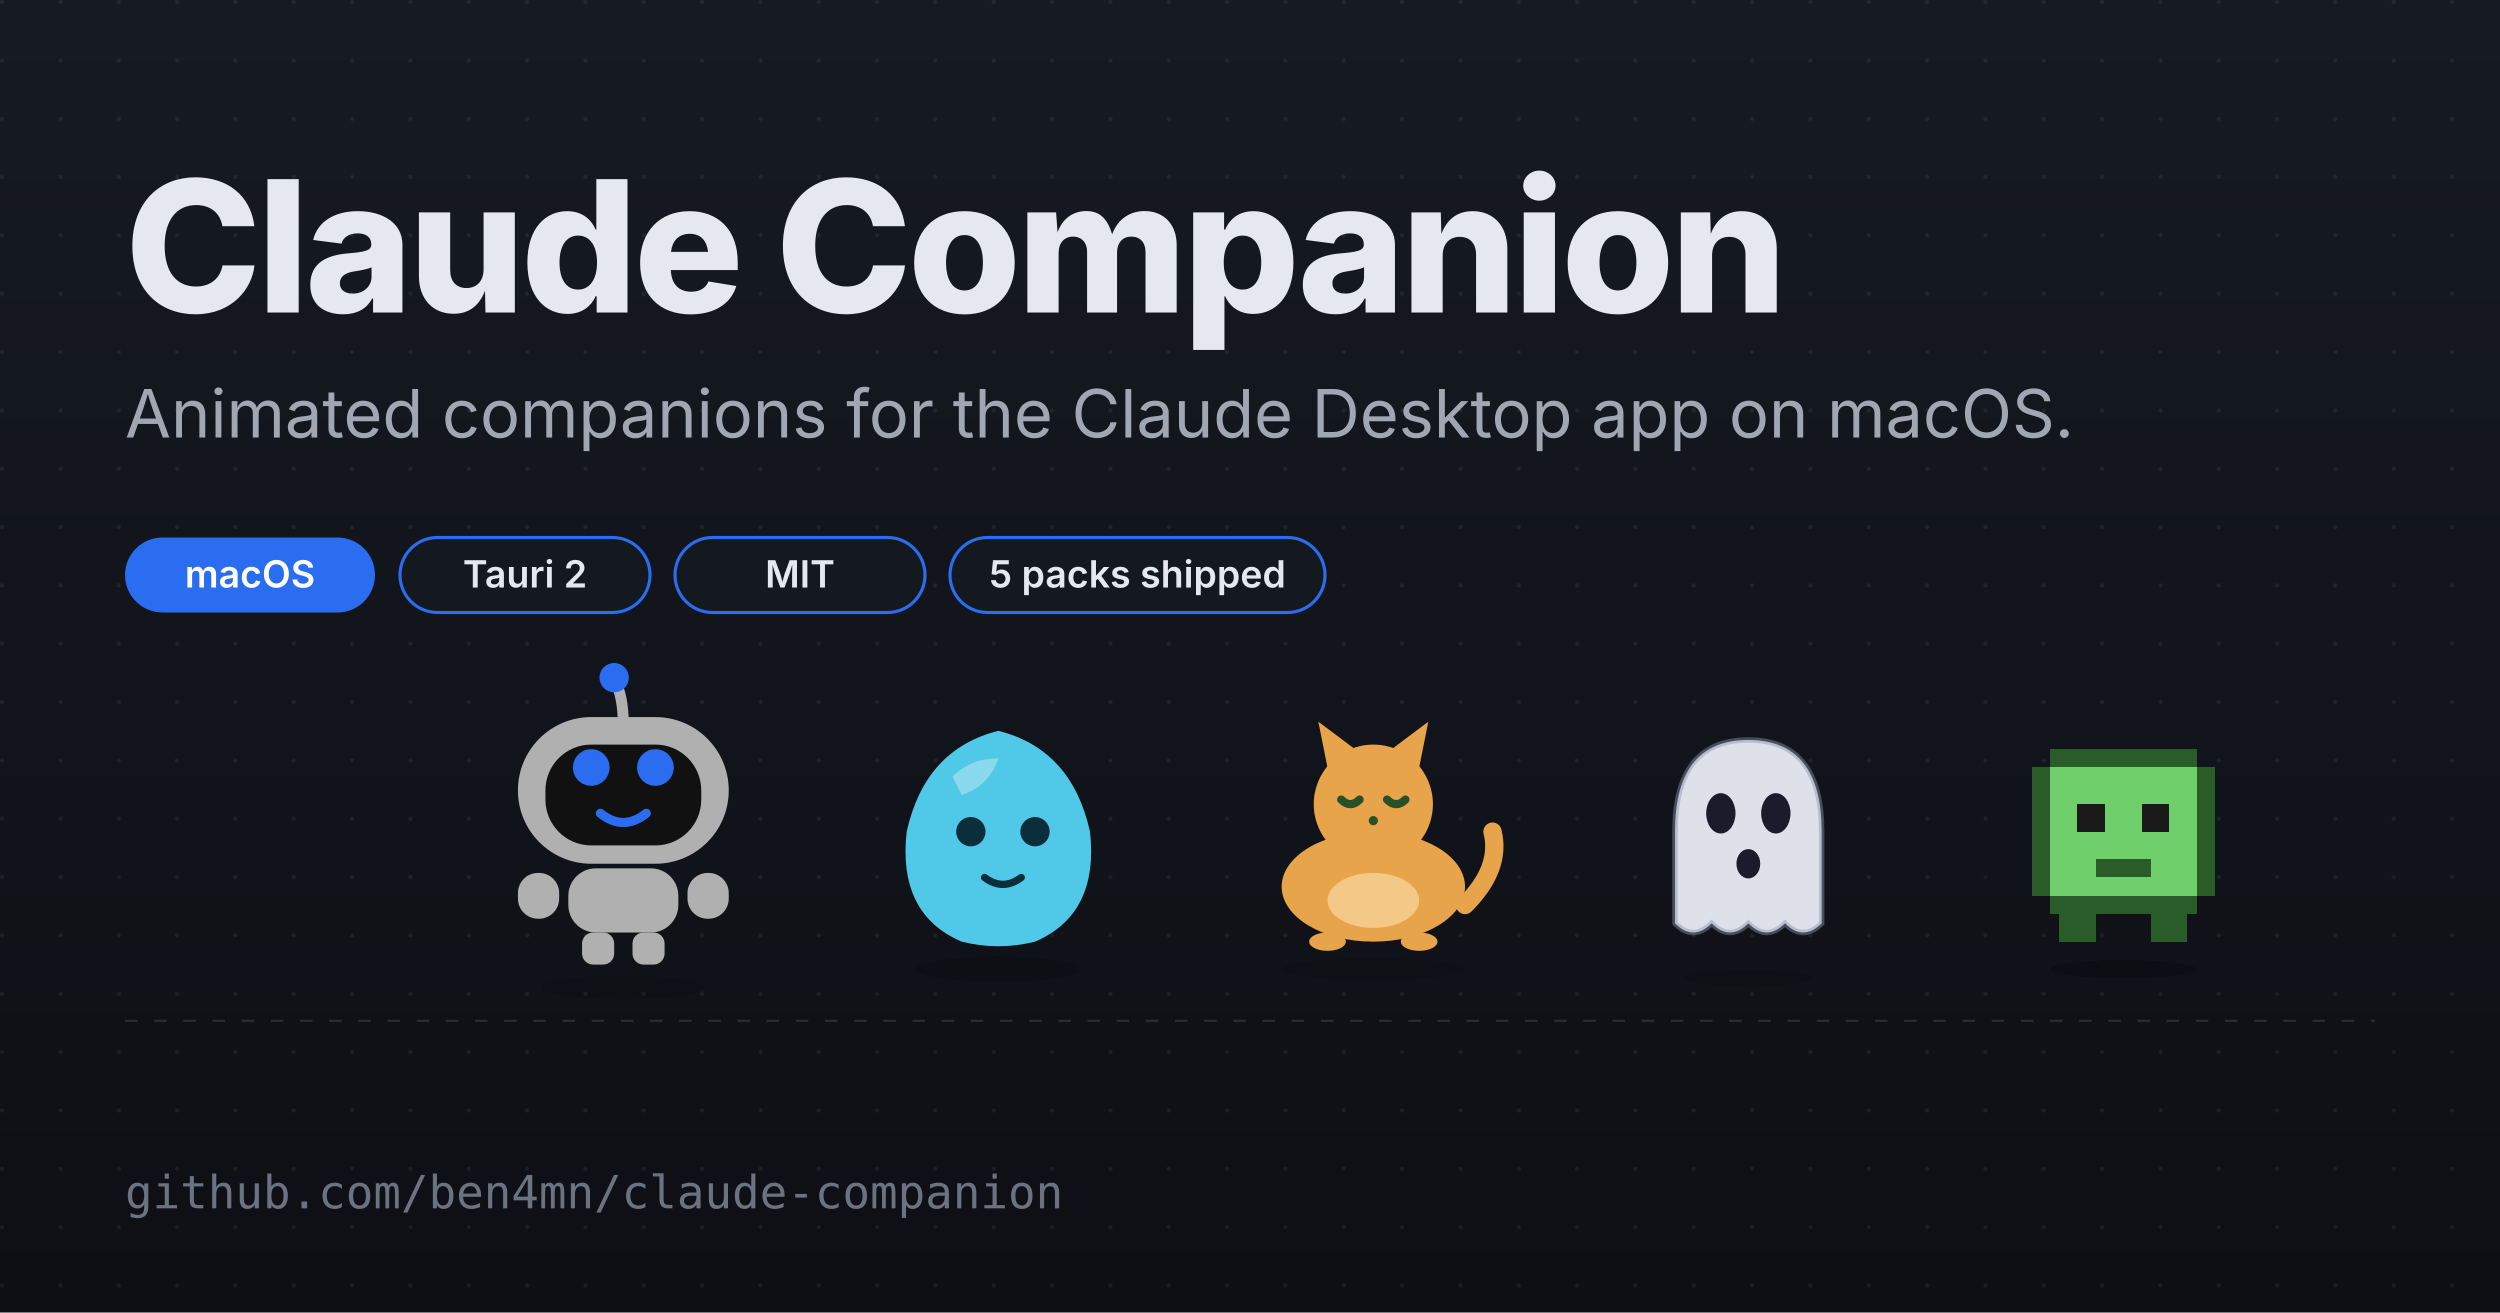
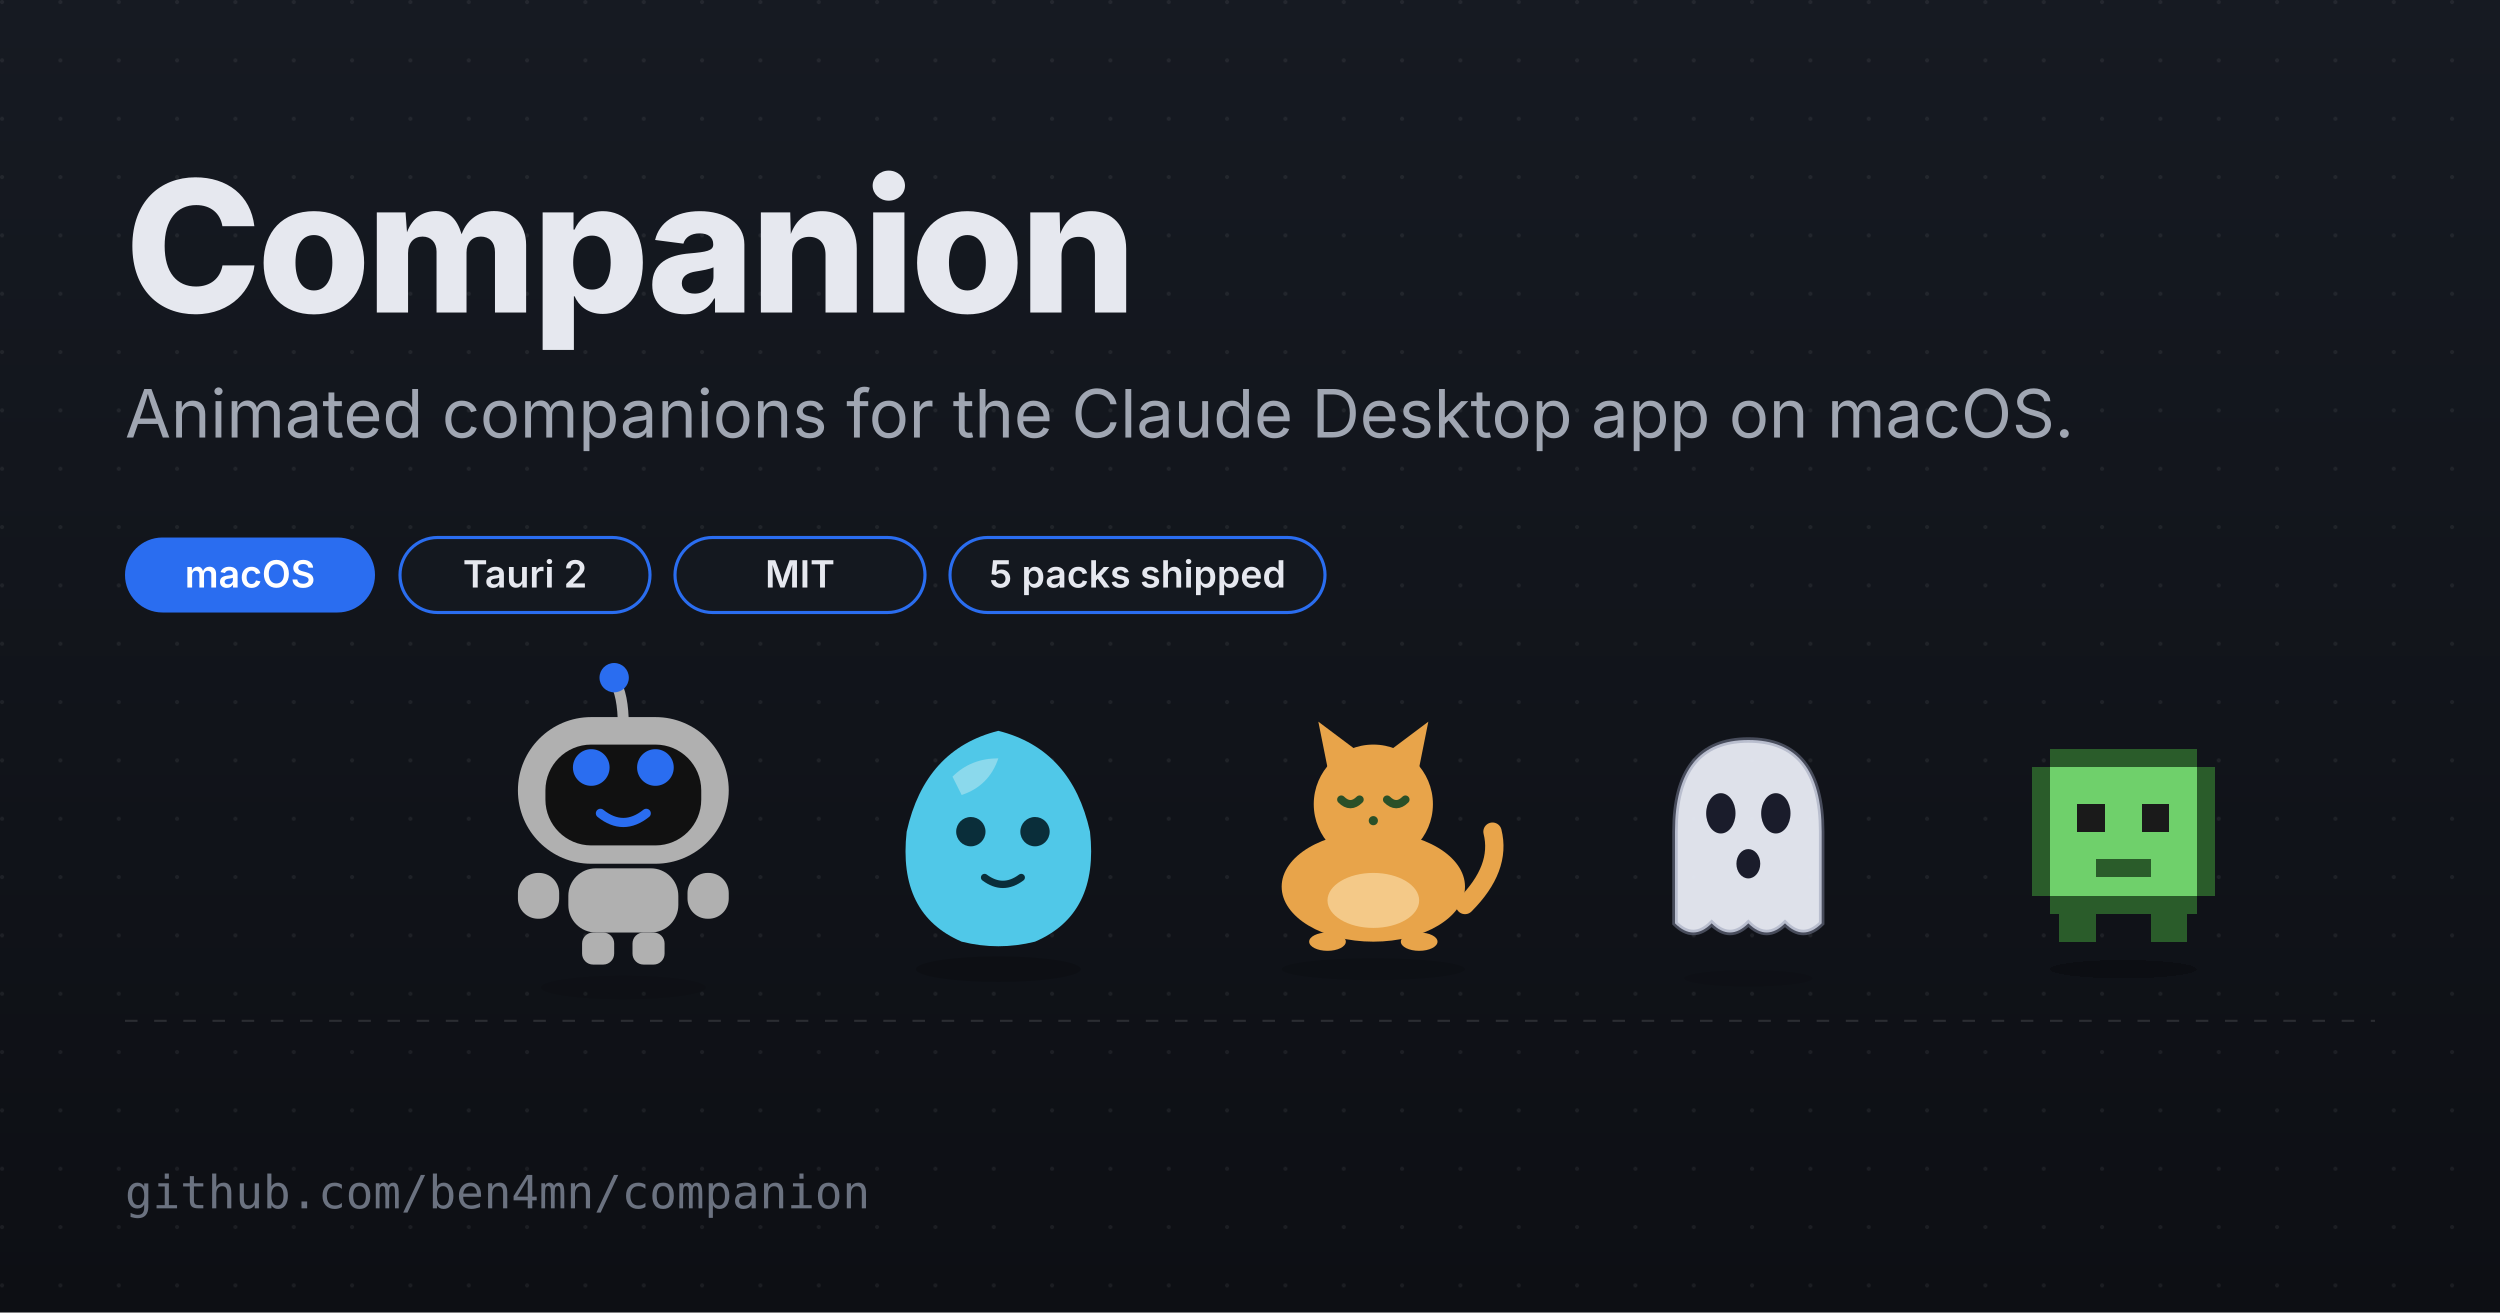
<svg xmlns="http://www.w3.org/2000/svg" viewBox="0 0 1200 630">
  <defs>
    <linearGradient id="bg" x1="0" y1="0" x2="0" y2="1">
      <stop offset="0%" stop-color="#161a22" />
      <stop offset="100%" stop-color="#0d0f14" />
    </linearGradient>
    <pattern id="dots" x="0" y="0" width="28" height="28" patternUnits="userSpaceOnUse">
      <circle cx="1" cy="1" r="1" fill="#ffffff" fill-opacity="0.06" />
    </pattern>
  </defs>
  <rect width="1200" height="630" fill="url(#bg)" />
  <rect width="1200" height="630" fill="url(#dots)" />
  <line x1="60" y1="490" x2="1140" y2="490" stroke="#ffffff" stroke-opacity="0.12" stroke-dasharray="6 8" />
  <text x="60" y="150" fill="#e6e8ef" font-family="system-ui, -apple-system, 'Segoe UI', sans-serif" font-weight="800" font-size="88" letter-spacing="-2">
-     Claude Companion
+     Companion
  </text>
  <text x="60" y="210" fill="#a0a6b2" font-family="system-ui, -apple-system, 'Segoe UI', sans-serif" font-weight="400" font-size="32">
    Animated companions for the Claude Desktop app on macOS.
  </text>
  <g font-family="system-ui, -apple-system, 'Segoe UI', sans-serif" font-size="18" font-weight="600">
    <g transform="translate(60, 258)">
      <rect width="120" height="36" rx="18" fill="#2a6df0" />
      <text x="60" y="24" text-anchor="middle" fill="#ffffff">macOS</text>
    </g>
    <g transform="translate(192, 258)">
      <rect width="120" height="36" rx="18" fill="#14181f" stroke="#2a6df0" stroke-width="1.5" />
      <text x="60" y="24" text-anchor="middle" fill="#e6e8ef">Tauri 2</text>
    </g>
    <g transform="translate(324, 258)">
      <rect width="120" height="36" rx="18" fill="#14181f" stroke="#2a6df0" stroke-width="1.5" />
      <text x="60" y="24" text-anchor="middle" fill="#e6e8ef">MIT</text>
    </g>
    <g transform="translate(456, 258)">
      <rect width="180" height="36" rx="18" fill="#14181f" stroke="#2a6df0" stroke-width="1.5" />
      <text x="90" y="24" text-anchor="middle" fill="#e6e8ef">5 packs shipped</text>
    </g>
  </g>
  <text x="60" y="580" fill="#6b7280" font-family="ui-monospace, Menlo, monospace" font-size="22">
-     github.com/ben4mn/claude-companion
+     github.com/ben4mn/companion
  </text>
  <g transform="translate(220, 320) scale(4.4)">
    <path d="M18 6.5 Q18 3 17 1.5" stroke="#b0b0b0" stroke-width="1.2" stroke-linecap="round" fill="none" />
    <circle cx="17" cy="1.2" r="1.6" fill="#2a6df0" />
    <rect x="6.5" y="5.5" width="23" height="16" rx="8" fill="#b0b0b0" />
    <rect x="9.5" y="8.5" width="17" height="11" rx="5" fill="#111" />
    <circle cx="14.5" cy="11" r="2" fill="#2a6df0" />
    <circle cx="21.5" cy="11" r="2" fill="#2a6df0" />
    <path d="M15.5 16 Q18 18 20.5 16" stroke="#2a6df0" stroke-width="1" fill="none" stroke-linecap="round" />
    <rect x="12" y="22" width="12" height="7" rx="3" fill="#b0b0b0" />
    <rect x="6.5" y="22.5" width="4.5" height="5" rx="2.2" fill="#b0b0b0" />
    <rect x="25" y="22.5" width="4.5" height="5" rx="2.2" fill="#b0b0b0" />
    <rect x="13.5" y="29" width="3.5" height="3.5" rx="1.2" fill="#b0b0b0" />
    <rect x="19" y="29" width="3.5" height="3.5" rx="1.2" fill="#b0b0b0" />
    <ellipse cx="18" cy="35" rx="9" ry="1.3" fill="rgba(0,0,0,0.1)" />
  </g>
  <g transform="translate(400, 320) scale(4.4)">
    <path d="M18 7 Q26 9 28 18 Q29 27 22 30 Q18 31 14 30 Q7 27 8 18 Q10 9 18 7 Z" fill="#50c8e8" />
    <path d="M13 12 Q15 10 18 10 Q17 13 14 14 Z" fill="#a4e0ee" opacity="0.7" />
    <circle cx="15" cy="18" r="1.6" fill="#0a2e3a" />
    <circle cx="22" cy="18" r="1.6" fill="#0a2e3a" />
    <path d="M16.5 23 Q18.5 24.5 20.5 23" stroke="#0a2e3a" stroke-width="0.8" fill="none" stroke-linecap="round" />
    <ellipse cx="18" cy="33" rx="9" ry="1.4" fill="rgba(0,0,0,0.15)" />
  </g>
  <g transform="translate(580, 320) scale(4.4)">
    <path d="M28 26 Q32 22 31 18" stroke="#e8a44a" stroke-width="2" fill="none" stroke-linecap="round" />
    <ellipse cx="18" cy="24" rx="10" ry="6" fill="#e8a44a" />
    <ellipse cx="18" cy="25.5" rx="5" ry="3" fill="#f4c988" />
    <circle cx="18" cy="15" r="6.5" fill="#e8a44a" />
    <path d="M13 11 L12 6 L16 9 Z" fill="#e8a44a" />
    <path d="M23 11 L24 6 L20 9 Z" fill="#e8a44a" />
    <path d="M14.5 14.5 Q15.5 15.5 16.5 14.5" stroke="#2a5028" stroke-width="0.9" fill="none" stroke-linecap="round" />
    <path d="M19.5 14.5 Q20.5 15.5 21.5 14.5" stroke="#2a5028" stroke-width="0.9" fill="none" stroke-linecap="round" />
    <circle cx="18" cy="16.8" r="0.5" fill="#2a5028" />
    <ellipse cx="13" cy="30" rx="2" ry="1" fill="#e8a44a" />
    <ellipse cx="23" cy="30" rx="2" ry="1" fill="#e8a44a" />
    <ellipse cx="18" cy="33" rx="10" ry="1.2" fill="rgba(0,0,0,0.12)" />
  </g>
  <g transform="translate(760, 320) scale(4.4)">
    <path d="M10 18 Q10 8 18 8 Q26 8 26 18 L26 28 Q24 30 22 28 Q20 30 18 28 Q16 30 14 28 Q12 30 10 28 Z" fill="#e8ebf5" opacity="0.95" />
    <path d="M10 18 Q10 8 18 8 Q26 8 26 18 L26 28 Q24 30 22 28 Q20 30 18 28 Q16 30 14 28 Q12 30 10 28 Z" stroke="#8c93ad" stroke-width="0.6" fill="none" opacity="0.45" />
    <ellipse cx="15" cy="16" rx="1.6" ry="2.2" fill="#1a1c2b" />
    <ellipse cx="21" cy="16" rx="1.6" ry="2.2" fill="#1a1c2b" />
    <ellipse cx="18" cy="21.5" rx="1.3" ry="1.6" fill="#1a1c2b" />
    <ellipse cx="18" cy="34" rx="7" ry="0.9" fill="rgba(0,0,0,0.1)" />
  </g>
  <g transform="translate(940, 320) scale(4.4)" shape-rendering="crispEdges">
    <rect x="10" y="9" width="16" height="2" fill="#2a5c2a" />
    <rect x="10" y="25" width="16" height="2" fill="#2a5c2a" />
    <rect x="8" y="11" width="2" height="14" fill="#2a5c2a" />
    <rect x="26" y="11" width="2" height="14" fill="#2a5c2a" />
    <rect x="10" y="11" width="16" height="14" fill="#6fd06b" />
    <rect x="13" y="15" width="3" height="3" fill="#1a1a1a" />
    <rect x="20" y="15" width="3" height="3" fill="#1a1a1a" />
    <rect x="15" y="21" width="6" height="2" fill="#2a5c2a" />
    <rect x="11" y="27" width="4" height="3" fill="#2a5c2a" />
    <rect x="21" y="27" width="4" height="3" fill="#2a5c2a" />
    <ellipse cx="18" cy="33" rx="8" ry="1" fill="rgba(0,0,0,0.2)" />
  </g>
</svg>
